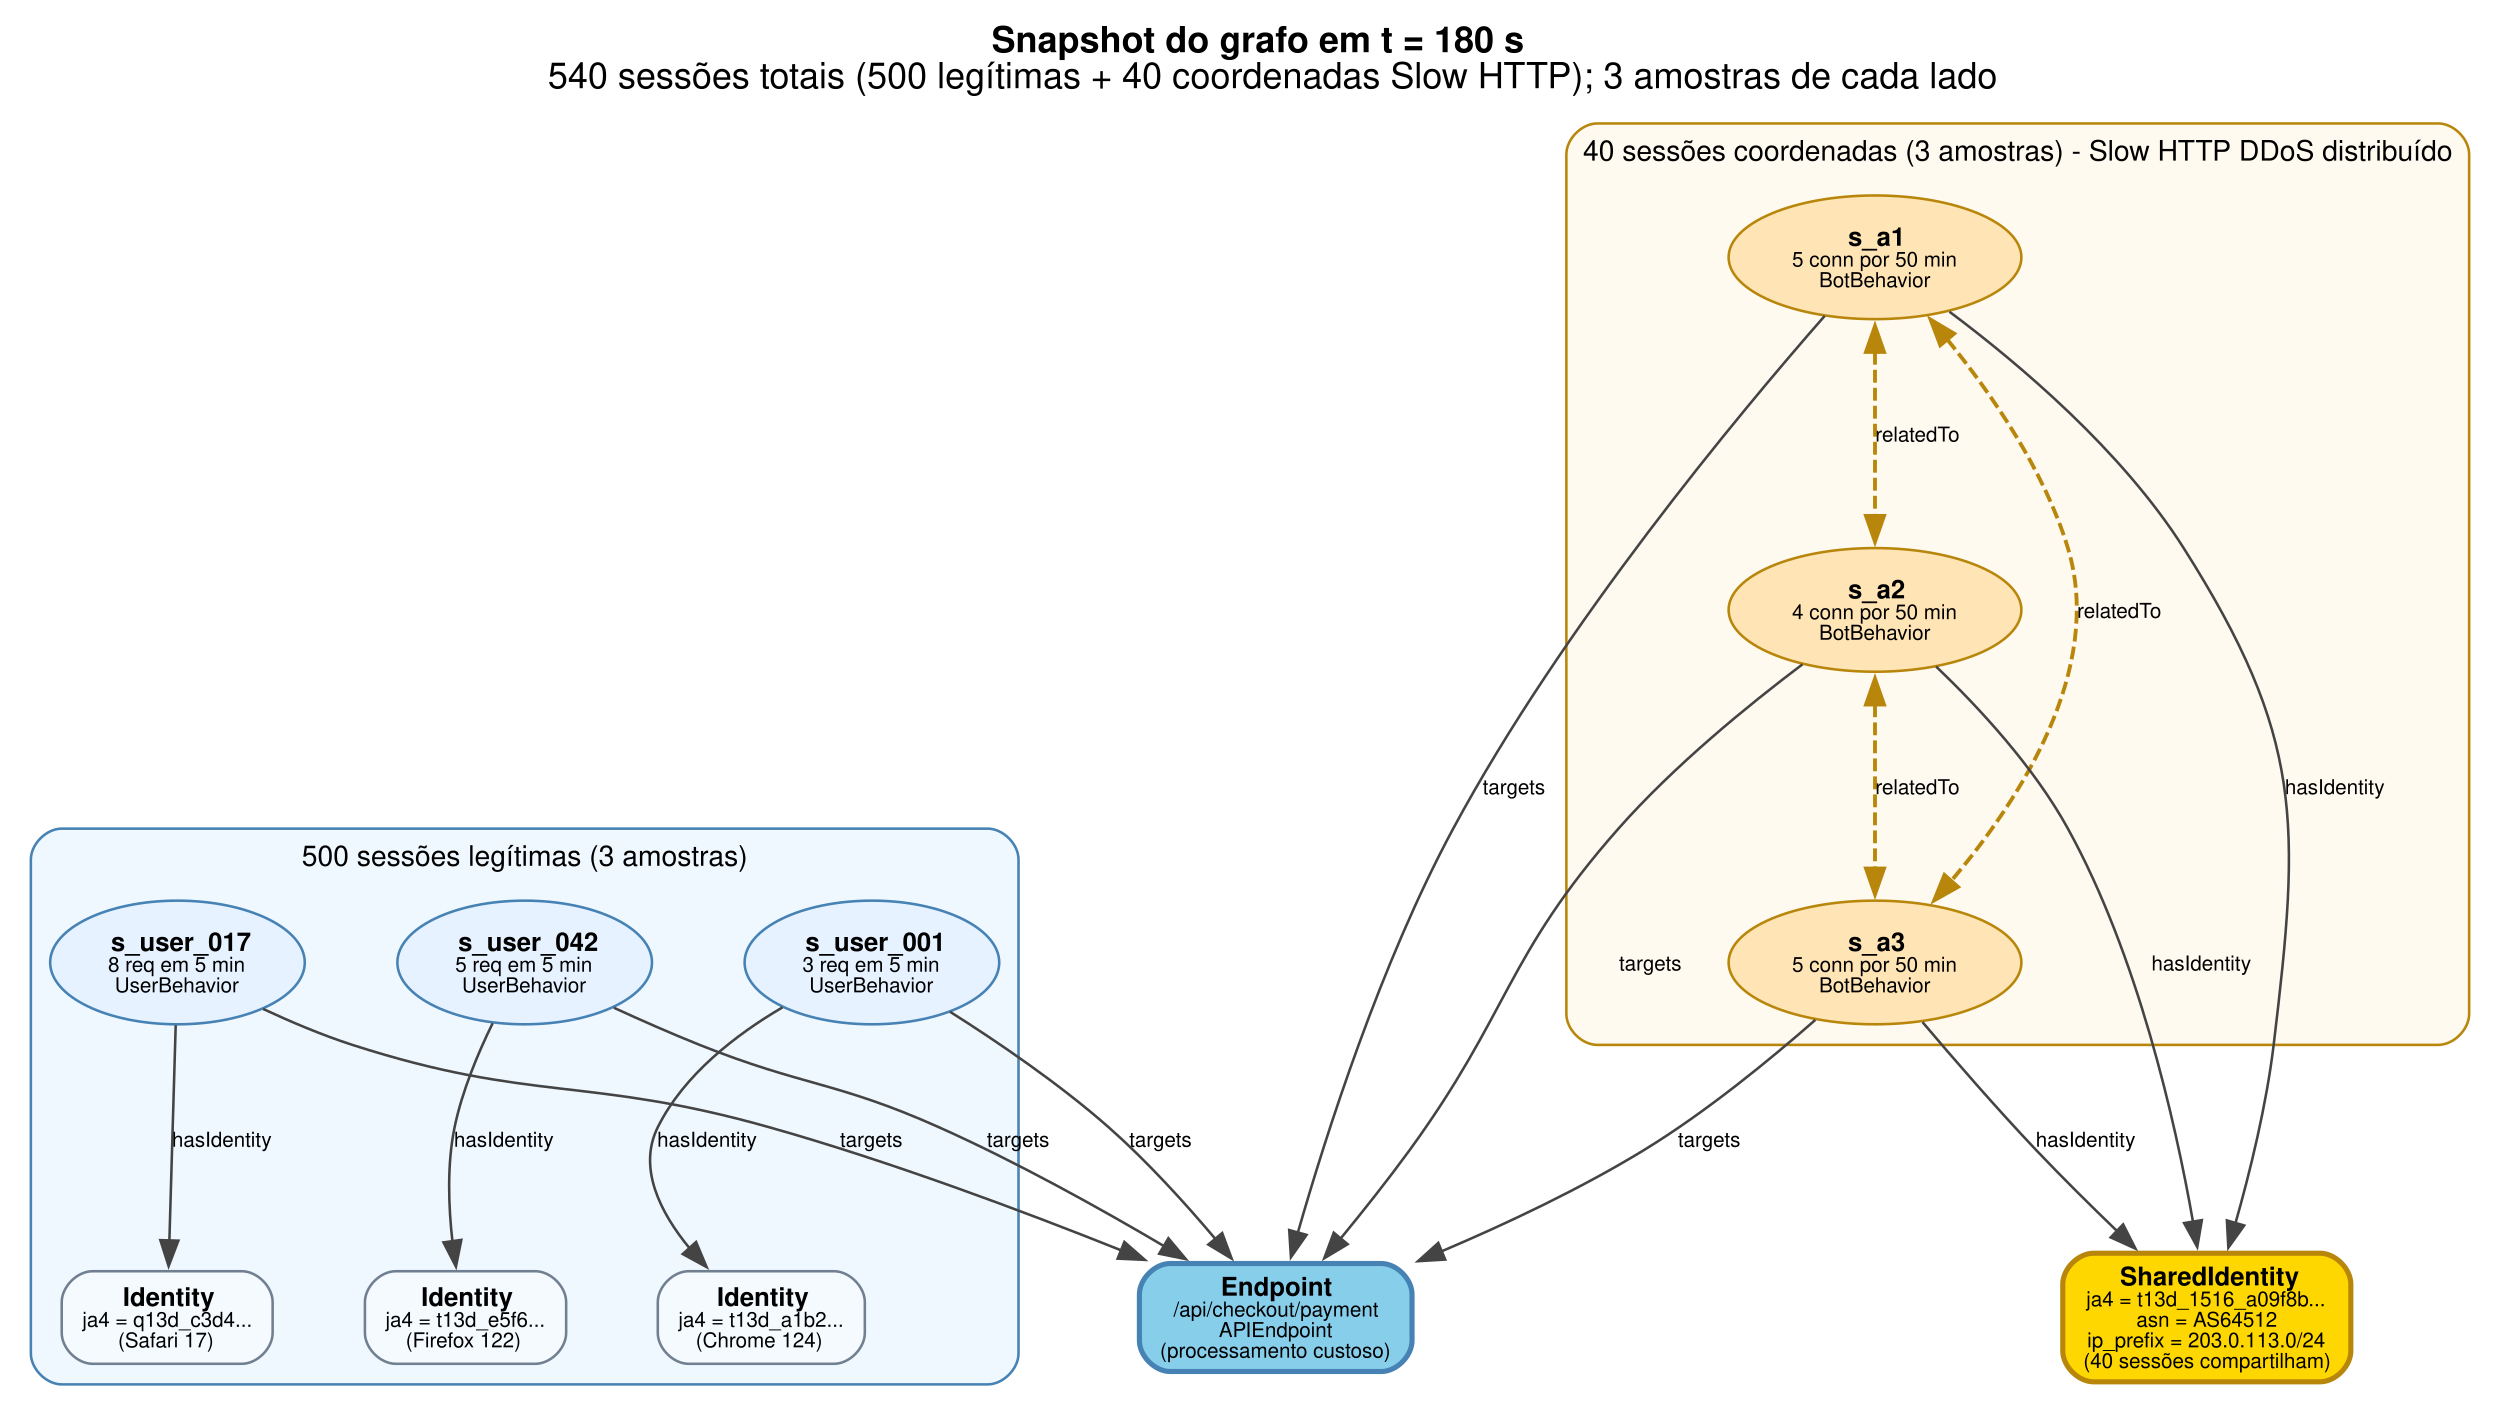
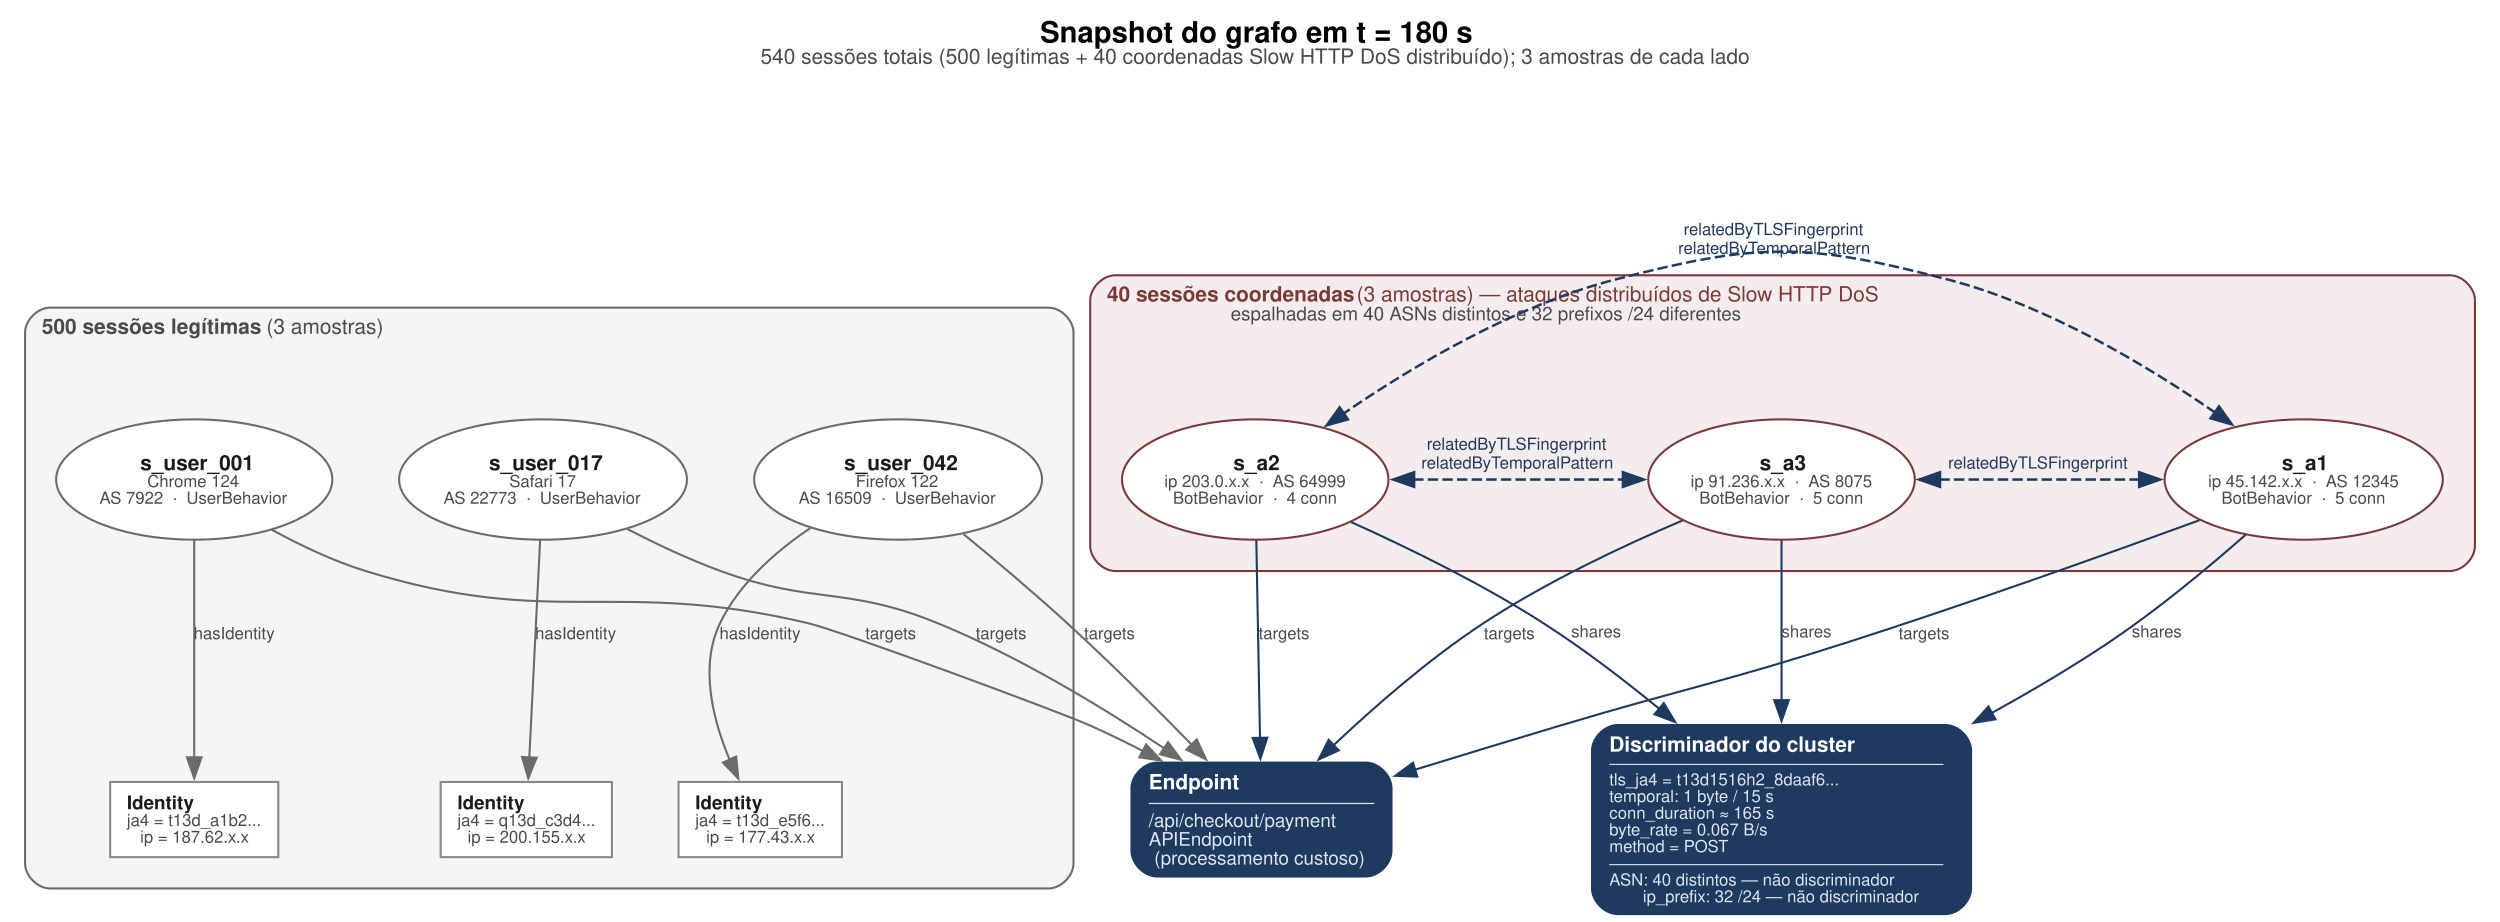
- <svg xmlns="http://www.w3.org/2000/svg" width="972pt" height="550pt" viewBox="0.00 0.00 972.00 550.00">
-   <g id="graph0" class="graph" transform="scale(1 1) rotate(0) translate(4 546.25)">
-     <polygon fill="white" stroke="none" points="-4,4 -4,-546.25 968,-546.25 968,4 -4,4" />
-     <text xml:space="preserve" text-anchor="start" x="381.5" y="-525.95" font-family="Helvetica,sans-Serif" font-weight="bold" font-size="14.00">Snapshot do grafo em t = 180 s</text>
-     <text xml:space="preserve" text-anchor="start" x="209" y="-511.95" font-family="Helvetica,sans-Serif" font-size="14.00">540 sessões totais (500 legítimas + 40 coordenadas Slow HTTP); 3 amostras de cada lado</text>
+ <svg xmlns="http://www.w3.org/2000/svg" width="1197pt" height="441pt" viewBox="0.00 0.00 1197.00 441.00">
+   <g id="graph0" class="graph" transform="scale(1 1) rotate(0) translate(4 437.4)">
+     <polygon fill="white" stroke="none" points="-4,4 -4,-437.4 1193,-437.4 1193,4 -4,4" />
+     <text xml:space="preserve" text-anchor="start" x="494" y="-417.1" font-family="Helvetica,sans-Serif" font-weight="bold" font-size="14.00">Snapshot do grafo em t = 180 s</text>
+     <text xml:space="preserve" text-anchor="start" x="360.12" y="-406.9" font-family="Helvetica,sans-Serif" font-size="10.00" fill="#4a4a4a">540 sessões totais (500 legítimas + 40 coordenadas Slow HTTP DoS distribuído); 3 amostras de cada lado</text>
    <g id="clust1" class="cluster">
-       <path fill="#f0f8ff" stroke="#4682b4" d="M20,-8C20,-8 380,-8 380,-8 386,-8 392,-14 392,-20 392,-20 392,-212.08 392,-212.08 392,-218.08 386,-224.08 380,-224.08 380,-224.08 20,-224.08 20,-224.08 14,-224.08 8,-218.08 8,-212.08 8,-212.08 8,-20 8,-20 8,-14 14,-8 20,-8" />
-       <text xml:space="preserve" text-anchor="middle" x="200" y="-209.63" font-family="Helvetica,sans-Serif" font-size="11.00">500 sessões legítimas (3 amostras)</text>
+       <path fill="#f5f5f5" stroke="#6b6b6b" d="M20,-12C20,-12 498,-12 498,-12 504,-12 510,-18 510,-24 510,-24 510,-278.1 510,-278.1 510,-284.1 504,-290.1 498,-290.1 498,-290.1 20,-290.1 20,-290.1 14,-290.1 8,-284.1 8,-278.1 8,-278.1 8,-24 8,-24 8,-18 14,-12 20,-12" />
+       <text xml:space="preserve" text-anchor="start" x="16" y="-277.6" font-family="Helvetica,sans-Serif" font-weight="bold" font-size="10.00" fill="#4a4a4a">500 sessões legítimas</text>
+       <text xml:space="preserve" text-anchor="start" x="118" y="-277.6" font-family="Helvetica,sans-Serif" font-size="10.00" fill="#4a4a4a">  (3 amostras)</text>
    </g>
-     <g id="clust2" class="cluster">
-       <path fill="#fffaf0" stroke="#b8860b" d="M617,-140C617,-140 944,-140 944,-140 950,-140 956,-146 956,-152 956,-152 956,-486.25 956,-486.25 956,-492.25 950,-498.25 944,-498.25 944,-498.25 617,-498.25 617,-498.25 611,-498.25 605,-492.25 605,-486.25 605,-486.25 605,-152 605,-152 605,-146 611,-140 617,-140" />
-       <text xml:space="preserve" text-anchor="middle" x="780.5" y="-483.8" font-family="Helvetica,sans-Serif" font-size="11.00">40 sessões coordenadas (3 amostras) - Slow HTTP DDoS distribuído</text>
+     <g id="clust4" class="cluster">
+       <path fill="#f5eded" stroke="#7a3a3a" d="M530,-164C530,-164 1169,-164 1169,-164 1175,-164 1181,-170 1181,-176 1181,-176 1181,-293.6 1181,-293.6 1181,-299.6 1175,-305.6 1169,-305.6 1169,-305.6 530,-305.6 530,-305.6 524,-305.6 518,-299.6 518,-293.6 518,-293.6 518,-176 518,-176 518,-170 524,-164 530,-164" />
+       <text xml:space="preserve" text-anchor="start" x="526" y="-293.1" font-family="Helvetica,sans-Serif" font-weight="bold" font-size="10.00" fill="#7a3a3a">40 sessões coordenadas</text>
+       <text xml:space="preserve" text-anchor="start" x="640" y="-293.1" font-family="Helvetica,sans-Serif" font-size="10.00" fill="#7a3a3a">  (3 amostras) — ataques distribuídos de Slow HTTP DoS</text>
+       <text xml:space="preserve" text-anchor="start" x="585.25" y="-284.05" font-family="Helvetica,sans-Serif" font-size="9.00" fill="#4a4a4a">espalhadas em 40 ASNs distintos e 32 prefixos /24 diferentes</text>
    </g>
    <g id="node1" class="node">
-       <ellipse fill="#e6f2ff" stroke="#4682b4" cx="335" cy="-172.04" rx="49.5" ry="24.04" />
-       <text xml:space="preserve" text-anchor="start" x="309.12" y="-176.54" font-family="Helvetica,sans-Serif" font-weight="bold" font-size="10.00">s_user_001</text>
-       <text xml:space="preserve" text-anchor="start" x="308" y="-168.44" font-family="Helvetica,sans-Serif" font-size="8.00">3 req em 5 min</text>
-       <text xml:space="preserve" text-anchor="start" x="310.62" y="-160.44" font-family="Helvetica,sans-Serif" font-size="8.00">UserBehavior</text>
+       <ellipse fill="white" stroke="#6b6b6b" cx="89" cy="-207.8" rx="66.12" ry="28.8" />
+       <text xml:space="preserve" text-anchor="start" x="63.12" y="-212.3" font-family="Helvetica,sans-Serif" font-weight="bold" font-size="10.00" fill="#1a1a1a">s_user_001</text>
+       <text xml:space="preserve" text-anchor="start" x="66.5" y="-204.2" font-family="Helvetica,sans-Serif" font-size="8.00" fill="#4a4a4a">Chrome 124</text>
+       <text xml:space="preserve" text-anchor="start" x="43.62" y="-196.2" font-family="Helvetica,sans-Serif" font-size="8.00" fill="#4a4a4a">AS 7922  ·  UserBehavior</text>
    </g>
    <g id="node4" class="node">
-       <path fill="#f5faff" stroke="#708090" d="M320.25,-52C320.25,-52 263.75,-52 263.75,-52 257.75,-52 251.75,-46 251.75,-40 251.75,-40 251.75,-28 251.75,-28 251.75,-22 257.75,-16 263.75,-16 263.75,-16 320.25,-16 320.25,-16 326.25,-16 332.25,-22 332.25,-28 332.25,-28 332.25,-40 332.25,-40 332.25,-46 326.25,-52 320.25,-52" />
-       <text xml:space="preserve" text-anchor="start" x="274.75" y="-38.5" font-family="Helvetica,sans-Serif" font-weight="bold" font-size="10.00">Identity</text>
-       <text xml:space="preserve" text-anchor="start" x="259.75" y="-30.4" font-family="Helvetica,sans-Serif" font-size="8.00">ja4 = t13d_a1b2...</text>
-       <text xml:space="preserve" text-anchor="start" x="266.5" y="-22.4" font-family="Helvetica,sans-Serif" font-size="8.00">(Chrome 124)</text>
+       <polygon fill="white" stroke="#888888" points="129.25,-63 48.75,-63 48.75,-27 129.25,-27 129.25,-63" />
+       <text xml:space="preserve" text-anchor="start" x="56.75" y="-49.95" font-family="Helvetica,sans-Serif" font-weight="bold" font-size="9.00" fill="#1a1a1a">Identity</text>
+       <text xml:space="preserve" text-anchor="start" x="56.75" y="-41.9" font-family="Helvetica,sans-Serif" font-size="8.00" fill="#4a4a4a">ja4 = t13d_a1b2...</text>
+       <text xml:space="preserve" text-anchor="start" x="63.12" y="-33.9" font-family="Helvetica,sans-Serif" font-size="8.00" fill="#4a4a4a">ip = 187.62.x.x</text>
    </g>
    <g id="edge1" class="edge">
-       <path fill="none" stroke="#444444" d="M300.27,-154.61C282.24,-144.05 261.92,-128.46 251.75,-108 243.88,-92.16 252.7,-74.8 264.06,-60.99" />
-       <polygon fill="#444444" stroke="#444444" points="266.63,-63.37 270.74,-53.6 261.44,-58.68 266.63,-63.37" />
-       <text xml:space="preserve" text-anchor="middle" x="270.88" y="-100.4" font-family="Helvetica,sans-Serif" font-size="8.00">hasIdentity</text>
+       <path fill="none" stroke="#6b6b6b" d="M89,-178.79C89,-149.53 89,-103.87 89,-74.45" />
+       <polygon fill="#6b6b6b" stroke="#6b6b6b" points="92.5,-74.81 89,-64.81 85.5,-74.81 92.5,-74.81" />
+       <text xml:space="preserve" text-anchor="middle" x="108.12" y="-131.4" font-family="Helvetica,sans-Serif" font-size="8.00" fill="#4a4a4a">hasIdentity</text>
+     </g>
+     <g id="node10" class="node">
+       <path fill="#1f3a5f" stroke="#1f3a5f" stroke-width="1.5" d="M650,-72C650,-72 550,-72 550,-72 544,-72 538,-66 538,-60 538,-60 538,-30 538,-30 538,-24 544,-18 550,-18 550,-18 650,-18 650,-18 656,-18 662,-24 662,-30 662,-30 662,-60 662,-60 662,-66 656,-72 650,-72" />
+       <text xml:space="preserve" text-anchor="start" x="546" y="-59.5" font-family="Helvetica,sans-Serif" font-weight="bold" font-size="10.00" fill="white">Endpoint</text>
+       <text xml:space="preserve" text-anchor="start" x="546" y="-50.45" font-family="Helvetica,sans-Serif" font-size="9.00" fill="#dde5ee">────────────</text>
+       <text xml:space="preserve" text-anchor="start" x="546" y="-41.45" font-family="Helvetica,sans-Serif" font-size="9.00" fill="#dde5ee">/api/checkout/payment</text>
+       <text xml:space="preserve" text-anchor="start" x="546" y="-32.45" font-family="Helvetica,sans-Serif" font-size="9.00" fill="#dde5ee">APIEndpoint</text>
+       <text xml:space="preserve" text-anchor="start" x="548.62" y="-23.45" font-family="Helvetica,sans-Serif" font-size="9.00" fill="#dde5ee">(processamento custoso)</text>
+     </g>
+     <g id="edge7" class="edge">
+       <path fill="none" stroke="#6b6b6b" d="M126.14,-183.76C139.79,-176.3 155.65,-168.73 171,-164 261.66,-136.03 290.68,-160.89 383,-139 398.53,-135.32 503.43,-96.51 518,-90 526.28,-86.3 534.88,-82.1 543.25,-77.81" />
+       <polygon fill="#6b6b6b" stroke="#6b6b6b" points="544.74,-80.98 551.98,-73.25 541.49,-74.78 544.74,-80.98" />
+       <text xml:space="preserve" text-anchor="middle" x="422.45" y="-131.4" font-family="Helvetica,sans-Serif" font-size="8.00" fill="#4a4a4a">targets</text>
+     </g>
+     <g id="node2" class="node">
+       <ellipse fill="white" stroke="#6b6b6b" cx="256" cy="-207.8" rx="68.91" ry="28.8" />
+       <text xml:space="preserve" text-anchor="start" x="230.12" y="-212.3" font-family="Helvetica,sans-Serif" font-weight="bold" font-size="10.00" fill="#1a1a1a">s_user_017</text>
+       <text xml:space="preserve" text-anchor="start" x="239.88" y="-204.2" font-family="Helvetica,sans-Serif" font-size="8.00" fill="#4a4a4a">Safari 17</text>
+       <text xml:space="preserve" text-anchor="start" x="208.38" y="-196.2" font-family="Helvetica,sans-Serif" font-size="8.00" fill="#4a4a4a">AS 22773  ·  UserBehavior</text>
+     </g>
+     <g id="node5" class="node">
+       <polygon fill="white" stroke="#888888" points="289,-63 207,-63 207,-27 289,-27 289,-63" />
+       <text xml:space="preserve" text-anchor="start" x="215" y="-49.95" font-family="Helvetica,sans-Serif" font-weight="bold" font-size="9.00" fill="#1a1a1a">Identity</text>
+       <text xml:space="preserve" text-anchor="start" x="215" y="-41.9" font-family="Helvetica,sans-Serif" font-size="8.00" fill="#4a4a4a">ja4 = q13d_c3d4...</text>
+       <text xml:space="preserve" text-anchor="start" x="219.88" y="-33.9" font-family="Helvetica,sans-Serif" font-size="8.00" fill="#4a4a4a">ip = 200.155.x.x</text>
+     </g>
+     <g id="edge2" class="edge">
+       <path fill="none" stroke="#6b6b6b" d="M254.61,-178.79C253.15,-149.53 250.88,-103.87 249.42,-74.45" />
+       <polygon fill="#6b6b6b" stroke="#6b6b6b" points="252.93,-74.62 248.94,-64.81 245.94,-74.97 252.93,-74.62" />
+       <text xml:space="preserve" text-anchor="middle" x="271.6" y="-131.4" font-family="Helvetica,sans-Serif" font-size="8.00" fill="#4a4a4a">hasIdentity</text>
+     </g>
+     <g id="edge8" class="edge">
+       <path fill="none" stroke="#6b6b6b" d="M296.22,-184.16C310.1,-176.99 325.95,-169.51 341,-164 385.64,-147.65 401,-156.99 445,-139 483.53,-123.24 523.74,-98.85 553.55,-79" />
+       <polygon fill="#6b6b6b" stroke="#6b6b6b" points="555.26,-82.07 561.6,-73.57 551.35,-76.26 555.26,-82.07" />
+       <text xml:space="preserve" text-anchor="middle" x="475.3" y="-131.4" font-family="Helvetica,sans-Serif" font-size="8.00" fill="#4a4a4a">targets</text>
+     </g>
+     <g id="node3" class="node">
+       <ellipse fill="white" stroke="#6b6b6b" cx="426" cy="-207.8" rx="68.91" ry="28.8" />
+       <text xml:space="preserve" text-anchor="start" x="400.12" y="-212.3" font-family="Helvetica,sans-Serif" font-weight="bold" font-size="10.00" fill="#1a1a1a">s_user_042</text>
+       <text xml:space="preserve" text-anchor="start" x="405.75" y="-204.2" font-family="Helvetica,sans-Serif" font-size="8.00" fill="#4a4a4a">Firefox 122</text>
+       <text xml:space="preserve" text-anchor="start" x="378.38" y="-196.2" font-family="Helvetica,sans-Serif" font-size="8.00" fill="#4a4a4a">AS 16509  ·  UserBehavior</text>
+     </g>
+     <g id="node6" class="node">
+       <polygon fill="white" stroke="#888888" points="399.12,-63 320.88,-63 320.88,-27 399.12,-27 399.12,-63" />
+       <text xml:space="preserve" text-anchor="start" x="328.88" y="-49.95" font-family="Helvetica,sans-Serif" font-weight="bold" font-size="9.00" fill="#1a1a1a">Identity</text>
+       <text xml:space="preserve" text-anchor="start" x="328.88" y="-41.9" font-family="Helvetica,sans-Serif" font-size="8.00" fill="#4a4a4a">ja4 = t13d_e5f6...</text>
+       <text xml:space="preserve" text-anchor="start" x="334.12" y="-33.9" font-family="Helvetica,sans-Serif" font-size="8.00" fill="#4a4a4a">ip = 177.43.x.x</text>
+     </g>
+     <g id="edge3" class="edge">
+       <path fill="none" stroke="#6b6b6b" d="M384.16,-184.68C367.42,-173.44 349.95,-158.08 340.75,-139 330.81,-118.39 337.3,-92.8 345.33,-73.68" />
+       <polygon fill="#6b6b6b" stroke="#6b6b6b" points="348.49,-75.18 349.49,-64.64 342.13,-72.26 348.49,-75.18" />
+       <text xml:space="preserve" text-anchor="middle" x="359.88" y="-131.4" font-family="Helvetica,sans-Serif" font-size="8.00" fill="#4a4a4a">hasIdentity</text>
+     </g>
+     <g id="edge9" class="edge">
+       <path fill="none" stroke="#6b6b6b" d="M457.32,-181.67C472.58,-169.16 491.04,-153.61 507,-139 527.45,-120.28 549.42,-98.4 566.87,-80.57" />
+       <polygon fill="#6b6b6b" stroke="#6b6b6b" points="569.02,-83.38 573.49,-73.77 564.01,-78.49 569.02,-83.38" />
+       <text xml:space="preserve" text-anchor="middle" x="527.2" y="-131.4" font-family="Helvetica,sans-Serif" font-size="8.00" fill="#4a4a4a">targets</text>
+     </g>
+     <g id="node7" class="node">
+       <ellipse fill="white" stroke="#7a3a3a" cx="1099" cy="-207.8" rx="66.59" ry="28.8" />
+       <text xml:space="preserve" text-anchor="start" x="1088.5" y="-212.3" font-family="Helvetica,sans-Serif" font-weight="bold" font-size="10.00" fill="#1a1a1a">s_a1</text>
+       <text xml:space="preserve" text-anchor="start" x="1053.25" y="-204.2" font-family="Helvetica,sans-Serif" font-size="8.00" fill="#4a4a4a">ip 45.142.x.x  ·  AS 12345</text>
+       <text xml:space="preserve" text-anchor="start" x="1059.62" y="-196.2" font-family="Helvetica,sans-Serif" font-size="8.00" fill="#4a4a4a">BotBehavior  ·  5 conn</text>
+     </g>
+     <g id="node8" class="node">
+       <ellipse fill="white" stroke="#7a3a3a" cx="597" cy="-207.8" rx="63.8" ry="28.8" />
+       <text xml:space="preserve" text-anchor="start" x="586.5" y="-212.3" font-family="Helvetica,sans-Serif" font-weight="bold" font-size="10.00" fill="#1a1a1a">s_a2</text>
+       <text xml:space="preserve" text-anchor="start" x="553.5" y="-204.2" font-family="Helvetica,sans-Serif" font-size="8.00" fill="#4a4a4a">ip 203.0.x.x  ·  AS 64999</text>
+       <text xml:space="preserve" text-anchor="start" x="557.62" y="-196.2" font-family="Helvetica,sans-Serif" font-size="8.00" fill="#4a4a4a">BotBehavior  ·  4 conn</text>
+     </g>
+     <g id="edge4" class="edge">
+       <path fill="none" stroke="#1f3a5f" stroke-width="1.2" stroke-dasharray="5,2" d="M1056.81,-239.71C1023.94,-262.46 976.11,-291.12 929,-303.47 860.21,-321.49 837.83,-321.32 769,-303.47 721.14,-291.05 672.42,-262.1 639.12,-239.28" />
+       <polygon fill="#1f3a5f" stroke="#1f3a5f" stroke-width="1.2" points="1058.45,-242.83 1064.61,-234.21 1054.42,-237.11 1058.45,-242.83" />
+       <polygon fill="#1f3a5f" stroke="#1f3a5f" stroke-width="1.2" points="641.41,-236.61 631.21,-233.76 637.41,-242.35 641.41,-236.61" />
+       <text xml:space="preserve" text-anchor="start" x="802.12" y="-324.85" font-family="Helvetica,sans-Serif" font-size="8.00" fill="#1f3a5f">relatedByTLSFingerprint</text>
+       <text xml:space="preserve" text-anchor="start" x="799.5" y="-315.85" font-family="Helvetica,sans-Serif" font-size="8.00" fill="#1f3a5f">relatedByTemporalPattern</text>
+     </g>
+     <g id="node9" class="node">
+       <ellipse fill="white" stroke="#7a3a3a" cx="849" cy="-207.8" rx="63.8" ry="28.8" />
+       <text xml:space="preserve" text-anchor="start" x="838.5" y="-212.3" font-family="Helvetica,sans-Serif" font-weight="bold" font-size="10.00" fill="#1a1a1a">s_a3</text>
+       <text xml:space="preserve" text-anchor="start" x="805.5" y="-204.2" font-family="Helvetica,sans-Serif" font-size="8.00" fill="#4a4a4a">ip 91.236.x.x  ·  AS 8075</text>
+       <text xml:space="preserve" text-anchor="start" x="809.62" y="-196.2" font-family="Helvetica,sans-Serif" font-size="8.00" fill="#4a4a4a">BotBehavior  ·  5 conn</text>
+     </g>
+     <g id="edge6" class="edge">
+       <path fill="none" stroke="#1f3a5f" stroke-width="1.2" stroke-dasharray="5,2" d="M1020.53,-207.8C989.85,-207.8 954.81,-207.8 924.43,-207.8" />
+       <polygon fill="#1f3a5f" stroke="#1f3a5f" stroke-width="1.2" points="1020.24,-211.3 1030.24,-207.8 1020.24,-204.3 1020.24,-211.3" />
+       <polygon fill="#1f3a5f" stroke="#1f3a5f" stroke-width="1.2" points="924.87,-204.3 914.87,-207.8 924.87,-211.3 924.87,-204.3" />
+       <text xml:space="preserve" text-anchor="start" x="928.73" y="-213.05" font-family="Helvetica,sans-Serif" font-size="8.00" fill="#1f3a5f">relatedByTLSFingerprint</text>
+     </g>
+     <g id="edge10" class="edge">
+       <path fill="none" stroke="#1f3a5f" d="M1049.05,-188.3C1005.04,-172.21 939.08,-148.63 881,-130 820.19,-110.49 804.19,-108.28 743,-90 720.33,-83.23 695.69,-75.7 673.34,-68.82" />
+       <polygon fill="#1f3a5f" stroke="#1f3a5f" points="674.61,-65.55 664.03,-65.94 672.55,-72.24 674.61,-65.55" />
+       <text xml:space="preserve" text-anchor="middle" x="917.21" y="-131.4" font-family="Helvetica,sans-Serif" font-size="8.00" fill="#4a4a4a">targets</text>
    </g>
    <g id="node11" class="node">
-       <path fill="#87ceeb" stroke="#4682b4" stroke-width="2" d="M533,-55C533,-55 451,-55 451,-55 445,-55 439,-49 439,-43 439,-43 439,-25 439,-25 439,-19 445,-13 451,-13 451,-13 533,-13 533,-13 539,-13 545,-19 545,-25 545,-25 545,-43 545,-43 545,-49 539,-55 533,-55" />
-       <text xml:space="preserve" text-anchor="start" x="470.62" y="-42.5" font-family="Helvetica,sans-Serif" font-weight="bold" font-size="10.00">Endpoint</text>
-       <text xml:space="preserve" text-anchor="start" x="452.25" y="-34.4" font-family="Helvetica,sans-Serif" font-size="8.00">/api/checkout/payment</text>
-       <text xml:space="preserve" text-anchor="start" x="469.88" y="-26.4" font-family="Helvetica,sans-Serif" font-size="8.00">APIEndpoint</text>
-       <text xml:space="preserve" text-anchor="start" x="447" y="-18.4" font-family="Helvetica,sans-Serif" font-size="8.00">(processamento custoso)</text>
+       <path fill="#1f3a5f" stroke="#1f3a5f" stroke-width="1.5" d="M927.5,-90C927.5,-90 770.5,-90 770.5,-90 764.5,-90 758.5,-84 758.5,-78 758.5,-78 758.5,-12 758.5,-12 758.5,-6 764.5,0 770.5,0 770.5,0 927.5,0 927.5,0 933.5,0 939.5,-6 939.5,-12 939.5,-12 939.5,-78 939.5,-78 939.5,-84 933.5,-90 927.5,-90" />
+       <text xml:space="preserve" text-anchor="start" x="766.5" y="-77.5" font-family="Helvetica,sans-Serif" font-weight="bold" font-size="10.00" fill="white">Discriminador do cluster</text>
+       <text xml:space="preserve" text-anchor="start" x="766.5" y="-69.4" font-family="Helvetica,sans-Serif" font-size="8.00" fill="#dde5ee">────────────────────</text>
+       <text xml:space="preserve" text-anchor="start" x="766.5" y="-61.4" font-family="Helvetica,sans-Serif" font-size="8.00" fill="#dde5ee">tls_ja4 = t13d1516h2_8daaf6...</text>
+       <text xml:space="preserve" text-anchor="start" x="766.5" y="-53.4" font-family="Helvetica,sans-Serif" font-size="8.00" fill="#dde5ee">temporal: 1 byte / 15 s</text>
+       <text xml:space="preserve" text-anchor="start" x="766.5" y="-45.4" font-family="Helvetica,sans-Serif" font-size="8.00" fill="#dde5ee">conn_duration ≈ 165 s</text>
+       <text xml:space="preserve" text-anchor="start" x="766.5" y="-37.4" font-family="Helvetica,sans-Serif" font-size="8.00" fill="#dde5ee">byte_rate = 0.067 B/s</text>
+       <text xml:space="preserve" text-anchor="start" x="766.5" y="-29.4" font-family="Helvetica,sans-Serif" font-size="8.00" fill="#dde5ee">method = POST</text>
+       <text xml:space="preserve" text-anchor="start" x="766.5" y="-21.4" font-family="Helvetica,sans-Serif" font-size="8.00" fill="#dde5ee">────────────────────</text>
+       <text xml:space="preserve" text-anchor="start" x="766.5" y="-13.4" font-family="Helvetica,sans-Serif" font-size="8.00" fill="#dde5ee">ASN: 40 distintos — não discriminador</text>
+       <text xml:space="preserve" text-anchor="start" x="782.62" y="-5.4" font-family="Helvetica,sans-Serif" font-size="8.00" fill="#dde5ee">ip_prefix: 32 /24 — não discriminador</text>
    </g>
-     <g id="edge10" class="edge">
-       <path fill="none" stroke="#444444" d="M365.34,-152.89C383.96,-141.12 407.82,-124.89 427,-108 441.94,-94.84 456.83,-78.42 468.59,-64.48" />
-       <polygon fill="#444444" stroke="#444444" points="471.18,-66.84 474.87,-56.9 465.79,-62.37 471.18,-66.84" />
-       <text xml:space="preserve" text-anchor="middle" x="447.18" y="-100.4" font-family="Helvetica,sans-Serif" font-size="8.00">targets</text>
+     <g id="edge13" class="edge">
+       <path fill="none" stroke="#1f3a5f" d="M1071.24,-181.39C1053.33,-165.64 1029.13,-145.51 1006,-130 988.29,-118.12 968.73,-106.55 949.59,-95.97" />
+       <polygon fill="#1f3a5f" stroke="#1f3a5f" points="951.42,-92.99 940.97,-91.27 948.07,-99.13 951.42,-92.99" />
+       <text xml:space="preserve" text-anchor="start" x="1016.73" y="-132.25" font-family="Helvetica,sans-Serif" font-size="8.00" fill="#4a4a4a">shares</text>
    </g>
-     <g id="node2" class="node">
-       <ellipse fill="#e6f2ff" stroke="#4682b4" cx="65" cy="-172.04" rx="49.5" ry="24.04" />
-       <text xml:space="preserve" text-anchor="start" x="39.12" y="-176.54" font-family="Helvetica,sans-Serif" font-weight="bold" font-size="10.00">s_user_017</text>
-       <text xml:space="preserve" text-anchor="start" x="38" y="-168.44" font-family="Helvetica,sans-Serif" font-size="8.00">8 req em 5 min</text>
-       <text xml:space="preserve" text-anchor="start" x="40.62" y="-160.44" font-family="Helvetica,sans-Serif" font-size="8.00">UserBehavior</text>
-     </g>
-     <g id="node5" class="node">
-       <path fill="#f5faff" stroke="#708090" d="M90,-52C90,-52 32,-52 32,-52 26,-52 20,-46 20,-40 20,-40 20,-28 20,-28 20,-22 26,-16 32,-16 32,-16 90,-16 90,-16 96,-16 102,-22 102,-28 102,-28 102,-40 102,-40 102,-46 96,-52 90,-52" />
-       <text xml:space="preserve" text-anchor="start" x="43.75" y="-38.5" font-family="Helvetica,sans-Serif" font-weight="bold" font-size="10.00">Identity</text>
-       <text xml:space="preserve" text-anchor="start" x="28" y="-30.4" font-family="Helvetica,sans-Serif" font-size="8.00">ja4 = q13d_c3d4...</text>
-       <text xml:space="preserve" text-anchor="start" x="41.88" y="-22.4" font-family="Helvetica,sans-Serif" font-size="8.00">(Safari 17)</text>
-     </g>
-     <g id="edge2" class="edge">
-       <path fill="none" stroke="#444444" d="M64.31,-147.66C63.63,-124.41 62.58,-88.72 61.85,-63.76" />
-       <polygon fill="#444444" stroke="#444444" points="65.35,-63.88 61.56,-53.98 58.35,-64.08 65.35,-63.88" />
-       <text xml:space="preserve" text-anchor="middle" x="82.24" y="-100.4" font-family="Helvetica,sans-Serif" font-size="8.00">hasIdentity</text>
+     <g id="edge5" class="edge">
+       <path fill="none" stroke="#1f3a5f" stroke-width="1.2" stroke-dasharray="5,2" d="M672.61,-207.8C704.49,-207.8 741.51,-207.8 773.38,-207.8" />
+       <polygon fill="#1f3a5f" stroke="#1f3a5f" stroke-width="1.2" points="673.06,-204.3 663.06,-207.8 673.06,-211.3 673.06,-204.3" />
+       <polygon fill="#1f3a5f" stroke="#1f3a5f" stroke-width="1.2" points="773.06,-211.3 783.06,-207.8 773.06,-204.3 773.06,-211.3" />
+       <text xml:space="preserve" text-anchor="start" x="679.12" y="-222.05" font-family="Helvetica,sans-Serif" font-size="8.00" fill="#1f3a5f">relatedByTLSFingerprint</text>
+       <text xml:space="preserve" text-anchor="start" x="676.5" y="-213.05" font-family="Helvetica,sans-Serif" font-size="8.00" fill="#1f3a5f">relatedByTemporalPattern</text>
    </g>
    <g id="edge11" class="edge">
-       <path fill="none" stroke="#444444" d="M98.28,-153.98C109.14,-148.92 121.39,-143.74 133,-140 202.86,-117.5 224.37,-127.93 295,-108 341.85,-94.78 393.39,-75.51 432,-60.08" />
-       <polygon fill="#444444" stroke="#444444" points="433.16,-63.39 441.12,-56.41 430.54,-56.9 433.16,-63.39" />
-       <text xml:space="preserve" text-anchor="middle" x="334.73" y="-100.4" font-family="Helvetica,sans-Serif" font-size="8.00">targets</text>
+       <path fill="none" stroke="#1f3a5f" d="M597.52,-178.79C598.01,-152.53 598.75,-113.08 599.29,-83.99" />
+       <polygon fill="#1f3a5f" stroke="#1f3a5f" points="602.79,-84.2 599.48,-74.13 595.79,-84.07 602.79,-84.2" />
+       <text xml:space="preserve" text-anchor="middle" x="610.79" y="-131.4" font-family="Helvetica,sans-Serif" font-size="8.00" fill="#4a4a4a">targets</text>
    </g>
-     <g id="node3" class="node">
-       <ellipse fill="#e6f2ff" stroke="#4682b4" cx="200" cy="-172.04" rx="49.5" ry="24.04" />
-       <text xml:space="preserve" text-anchor="start" x="174.12" y="-176.54" font-family="Helvetica,sans-Serif" font-weight="bold" font-size="10.00">s_user_042</text>
-       <text xml:space="preserve" text-anchor="start" x="173" y="-168.44" font-family="Helvetica,sans-Serif" font-size="8.00">5 req em 5 min</text>
-       <text xml:space="preserve" text-anchor="start" x="175.62" y="-160.44" font-family="Helvetica,sans-Serif" font-size="8.00">UserBehavior</text>
-     </g>
-     <g id="node6" class="node">
-       <path fill="#f5faff" stroke="#708090" d="M204.12,-52C204.12,-52 149.88,-52 149.88,-52 143.88,-52 137.88,-46 137.88,-40 137.88,-40 137.88,-28 137.88,-28 137.88,-22 143.88,-16 149.88,-16 149.88,-16 204.12,-16 204.12,-16 210.12,-16 216.12,-22 216.12,-28 216.12,-28 216.12,-40 216.12,-40 216.12,-46 210.12,-52 204.12,-52" />
-       <text xml:space="preserve" text-anchor="start" x="159.75" y="-38.5" font-family="Helvetica,sans-Serif" font-weight="bold" font-size="10.00">Identity</text>
-       <text xml:space="preserve" text-anchor="start" x="145.88" y="-30.4" font-family="Helvetica,sans-Serif" font-size="8.00">ja4 = t13d_e5f6...</text>
-       <text xml:space="preserve" text-anchor="start" x="153.75" y="-22.4" font-family="Helvetica,sans-Serif" font-size="8.00">(Firefox 122)</text>
-     </g>
-     <g id="edge3" class="edge">
-       <path fill="none" stroke="#444444" d="M187.55,-148.43C181.82,-136.74 175.65,-122.01 172.75,-108 169.75,-93.48 170.37,-77.02 171.93,-63.4" />
-       <polygon fill="#444444" stroke="#444444" points="175.36,-64.18 173.27,-53.79 168.42,-63.21 175.36,-64.18" />
-       <text xml:space="preserve" text-anchor="middle" x="191.88" y="-100.4" font-family="Helvetica,sans-Serif" font-size="8.00">hasIdentity</text>
+     <g id="edge14" class="edge">
+       <path fill="none" stroke="#1f3a5f" d="M642.84,-187.46C670.39,-175.06 705.68,-157.81 735,-139 753.86,-126.9 773.17,-112.18 790.42,-98.04" />
+       <polygon fill="#1f3a5f" stroke="#1f3a5f" points="792.62,-100.77 798.08,-91.69 788.15,-95.39 792.62,-100.77" />
+       <text xml:space="preserve" text-anchor="start" x="748.25" y="-132.25" font-family="Helvetica,sans-Serif" font-size="8.00" fill="#4a4a4a">shares</text>
    </g>
    <g id="edge12" class="edge">
-       <path fill="none" stroke="#444444" d="M234.66,-154.44C245.27,-149.57 257.03,-144.38 268,-140 308.6,-123.79 321.09,-125.82 361,-108 391.22,-94.51 423.73,-76.41 448.81,-61.62" />
-       <polygon fill="#444444" stroke="#444444" points="450.28,-64.81 457.08,-56.69 446.69,-58.8 450.28,-64.81" />
-       <text xml:space="preserve" text-anchor="middle" x="391.83" y="-100.4" font-family="Helvetica,sans-Serif" font-size="8.00">targets</text>
-     </g>
-     <g id="node7" class="node">
-       <ellipse fill="#ffe4b5" stroke="#b8860b" cx="725" cy="-446.21" rx="56.92" ry="24.04" />
-       <text xml:space="preserve" text-anchor="start" x="714.5" y="-450.71" font-family="Helvetica,sans-Serif" font-weight="bold" font-size="10.00">s_a1</text>
-       <text xml:space="preserve" text-anchor="start" x="692.75" y="-442.61" font-family="Helvetica,sans-Serif" font-size="8.00">5 conn por 50 min</text>
-       <text xml:space="preserve" text-anchor="start" x="703.25" y="-434.61" font-family="Helvetica,sans-Serif" font-size="8.00">BotBehavior</text>
-     </g>
-     <g id="node8" class="node">
-       <ellipse fill="#ffe4b5" stroke="#b8860b" cx="725" cy="-309.12" rx="56.92" ry="24.04" />
-       <text xml:space="preserve" text-anchor="start" x="714.5" y="-313.62" font-family="Helvetica,sans-Serif" font-weight="bold" font-size="10.00">s_a2</text>
-       <text xml:space="preserve" text-anchor="start" x="692.75" y="-305.52" font-family="Helvetica,sans-Serif" font-size="8.00">4 conn por 50 min</text>
-       <text xml:space="preserve" text-anchor="start" x="703.25" y="-297.52" font-family="Helvetica,sans-Serif" font-size="8.00">BotBehavior</text>
-     </g>
-     <g id="edge4" class="edge">
-       <path fill="none" stroke="#b8860b" stroke-width="1.5" stroke-dasharray="5,2" d="M725,-409.47C725,-389.72 725,-365.26 725,-345.55" />
-       <polygon fill="#b8860b" stroke="#b8860b" stroke-width="1.5" points="721.5,-409.41 725,-419.41 728.5,-409.41 721.5,-409.41" />
-       <polygon fill="#b8860b" stroke="#b8860b" stroke-width="1.5" points="728.5,-345.66 725,-335.66 721.5,-345.66 728.5,-345.66" />
-       <text xml:space="preserve" text-anchor="middle" x="741.5" y="-374.57" font-family="Helvetica,sans-Serif" font-size="8.00">relatedTo</text>
-     </g>
-     <g id="node9" class="node">
-       <ellipse fill="#ffe4b5" stroke="#b8860b" cx="725" cy="-172.04" rx="56.92" ry="24.04" />
-       <text xml:space="preserve" text-anchor="start" x="714.5" y="-176.54" font-family="Helvetica,sans-Serif" font-weight="bold" font-size="10.00">s_a3</text>
-       <text xml:space="preserve" text-anchor="start" x="692.75" y="-168.44" font-family="Helvetica,sans-Serif" font-size="8.00">5 conn por 50 min</text>
-       <text xml:space="preserve" text-anchor="start" x="703.25" y="-160.44" font-family="Helvetica,sans-Serif" font-size="8.00">BotBehavior</text>
-     </g>
-     <g id="edge6" class="edge">
-       <path fill="none" stroke="#b8860b" stroke-width="1.5" stroke-dasharray="5,2" d="M753.07,-414.29C770.3,-393.14 790.78,-363.52 800,-333.17 814.31,-286.05 781.24,-235.11 754.55,-203.64" />
-       <polygon fill="#b8860b" stroke="#b8860b" stroke-width="1.5" points="750.4,-412.03 746.64,-421.94 755.76,-416.53 750.4,-412.03" />
-       <polygon fill="#b8860b" stroke="#b8860b" stroke-width="1.5" points="757.26,-201.42 748.03,-196.23 752.01,-206.05 757.26,-201.42" />
-       <text xml:space="preserve" text-anchor="middle" x="819.95" y="-306.02" font-family="Helvetica,sans-Serif" font-size="8.00">relatedTo</text>
-     </g>
-     <g id="node10" class="node">
-       <path fill="#ffd700" stroke="#b8860b" stroke-width="2" d="M898,-59C898,-59 810,-59 810,-59 804,-59 798,-53 798,-47 798,-47 798,-21 798,-21 798,-15 804,-9 810,-9 810,-9 898,-9 898,-9 904,-9 910,-15 910,-21 910,-21 910,-47 910,-47 910,-53 904,-59 898,-59" />
-       <text xml:space="preserve" text-anchor="start" x="820.25" y="-46.5" font-family="Helvetica,sans-Serif" font-weight="bold" font-size="10.00">SharedIdentity</text>
-       <text xml:space="preserve" text-anchor="start" x="807.12" y="-38.4" font-family="Helvetica,sans-Serif" font-size="8.00">ja4 = t13d_1516_a09f8b...</text>
-       <text xml:space="preserve" text-anchor="start" x="826.62" y="-30.4" font-family="Helvetica,sans-Serif" font-size="8.00">asn = AS64512</text>
-       <text xml:space="preserve" text-anchor="start" x="807.5" y="-22.4" font-family="Helvetica,sans-Serif" font-size="8.00">ip_prefix = 203.0.113.0/24</text>
-       <text xml:space="preserve" text-anchor="start" x="806" y="-14.4" font-family="Helvetica,sans-Serif" font-size="8.00">(40 sessões compartilham)</text>
-     </g>
-     <g id="edge7" class="edge">
-       <path fill="none" stroke="#444444" d="M753.95,-425.05C781.08,-404.75 820.96,-371.08 845,-333.17 891.72,-259.48 890.41,-226.63 880,-140 877.18,-116.51 870.84,-90.71 865.12,-70.57" />
-       <polygon fill="#444444" stroke="#444444" points="868.54,-69.78 862.38,-61.17 861.82,-71.75 868.54,-69.78" />
-       <text xml:space="preserve" text-anchor="middle" x="903.75" y="-237.48" font-family="Helvetica,sans-Serif" font-size="8.00">hasIdentity</text>
-     </g>
-     <g id="edge13" class="edge">
-       <path fill="none" stroke="#444444" d="M705.45,-423.44C672.08,-385.37 603.61,-303.2 561,-224.08 532.84,-171.8 511.67,-105.62 500.61,-67.02" />
-       <polygon fill="#444444" stroke="#444444" points="503.99,-66.12 497.91,-57.44 497.25,-68.01 503.99,-66.12" />
-       <text xml:space="preserve" text-anchor="middle" x="584.6" y="-237.48" font-family="Helvetica,sans-Serif" font-size="8.00">targets</text>
-     </g>
-     <g id="edge5" class="edge">
-       <path fill="none" stroke="#b8860b" stroke-width="1.5" stroke-dasharray="5,2" d="M725,-272.39C725,-252.63 725,-228.17 725,-208.47" />
-       <polygon fill="#b8860b" stroke="#b8860b" stroke-width="1.5" points="721.5,-272.32 725,-282.32 728.5,-272.32 721.5,-272.32" />
-       <polygon fill="#b8860b" stroke="#b8860b" stroke-width="1.5" points="728.5,-208.57 725,-198.57 721.5,-208.57 728.5,-208.57" />
-       <text xml:space="preserve" text-anchor="middle" x="741.5" y="-237.48" font-family="Helvetica,sans-Serif" font-size="8.00">relatedTo</text>
-     </g>
-     <g id="edge8" class="edge">
-       <path fill="none" stroke="#444444" d="M748.75,-287.11C765.3,-271.28 786.7,-248.24 800,-224.08 827.15,-174.79 841.72,-110.58 848.66,-71.1" />
-       <polygon fill="#444444" stroke="#444444" points="852.08,-71.86 850.29,-61.42 845.18,-70.71 852.08,-71.86" />
-       <text xml:space="preserve" text-anchor="middle" x="851.86" y="-168.94" font-family="Helvetica,sans-Serif" font-size="8.00">hasIdentity</text>
-     </g>
-     <g id="edge14" class="edge">
-       <path fill="none" stroke="#444444" d="M696.82,-287.98C675.7,-272.06 646.83,-248.53 625.25,-224.08 581.37,-174.39 583.01,-152.6 544,-99 535.57,-87.43 525.8,-75.13 517.01,-64.44" />
-       <polygon fill="#444444" stroke="#444444" points="519.96,-62.51 510.88,-57.05 514.57,-66.98 519.96,-62.51" />
-       <text xml:space="preserve" text-anchor="middle" x="637.62" y="-168.94" font-family="Helvetica,sans-Serif" font-size="8.00">targets</text>
-     </g>
-     <g id="edge9" class="edge">
-       <path fill="none" stroke="#444444" d="M743.47,-148.85C755.72,-134.38 772.33,-115.24 787.75,-99 797.74,-88.48 808.98,-77.37 819.31,-67.42" />
-       <polygon fill="#444444" stroke="#444444" points="821.47,-70.21 826.28,-60.77 816.63,-65.15 821.47,-70.21" />
-       <text xml:space="preserve" text-anchor="middle" x="806.88" y="-100.4" font-family="Helvetica,sans-Serif" font-size="8.00">hasIdentity</text>
+       <path fill="none" stroke="#1f3a5f" d="M801.62,-188.21C772.97,-176.02 736.29,-158.73 706.25,-139 680.43,-122.04 654.29,-99.25 634.4,-80.47" />
+       <polygon fill="#1f3a5f" stroke="#1f3a5f" points="637.01,-78.13 627.37,-73.74 632.17,-83.19 637.01,-78.13" />
+       <text xml:space="preserve" text-anchor="middle" x="718.62" y="-131.4" font-family="Helvetica,sans-Serif" font-size="8.00" fill="#4a4a4a">targets</text>
    </g>
    <g id="edge15" class="edge">
-       <path fill="none" stroke="#444444" d="M701.79,-149.71C684.3,-134.35 659.26,-113.8 635,-99 610.42,-84 581.71,-70.46 556.49,-59.74" />
-       <polygon fill="#444444" stroke="#444444" points="557.89,-56.53 547.32,-55.9 555.2,-62.99 557.89,-56.53" />
-       <text xml:space="preserve" text-anchor="middle" x="660.52" y="-100.4" font-family="Helvetica,sans-Serif" font-size="8.00">targets</text>
+       <path fill="none" stroke="#1f3a5f" d="M849,-178.79C849,-157.63 849,-127.89 849,-101.91" />
+       <polygon fill="#1f3a5f" stroke="#1f3a5f" points="852.5,-102.19 849,-92.19 845.5,-102.19 852.5,-102.19" />
+       <text xml:space="preserve" text-anchor="start" x="849" y="-132.25" font-family="Helvetica,sans-Serif" font-size="8.00" fill="#4a4a4a">shares</text>
    </g>
  </g>
</svg>
